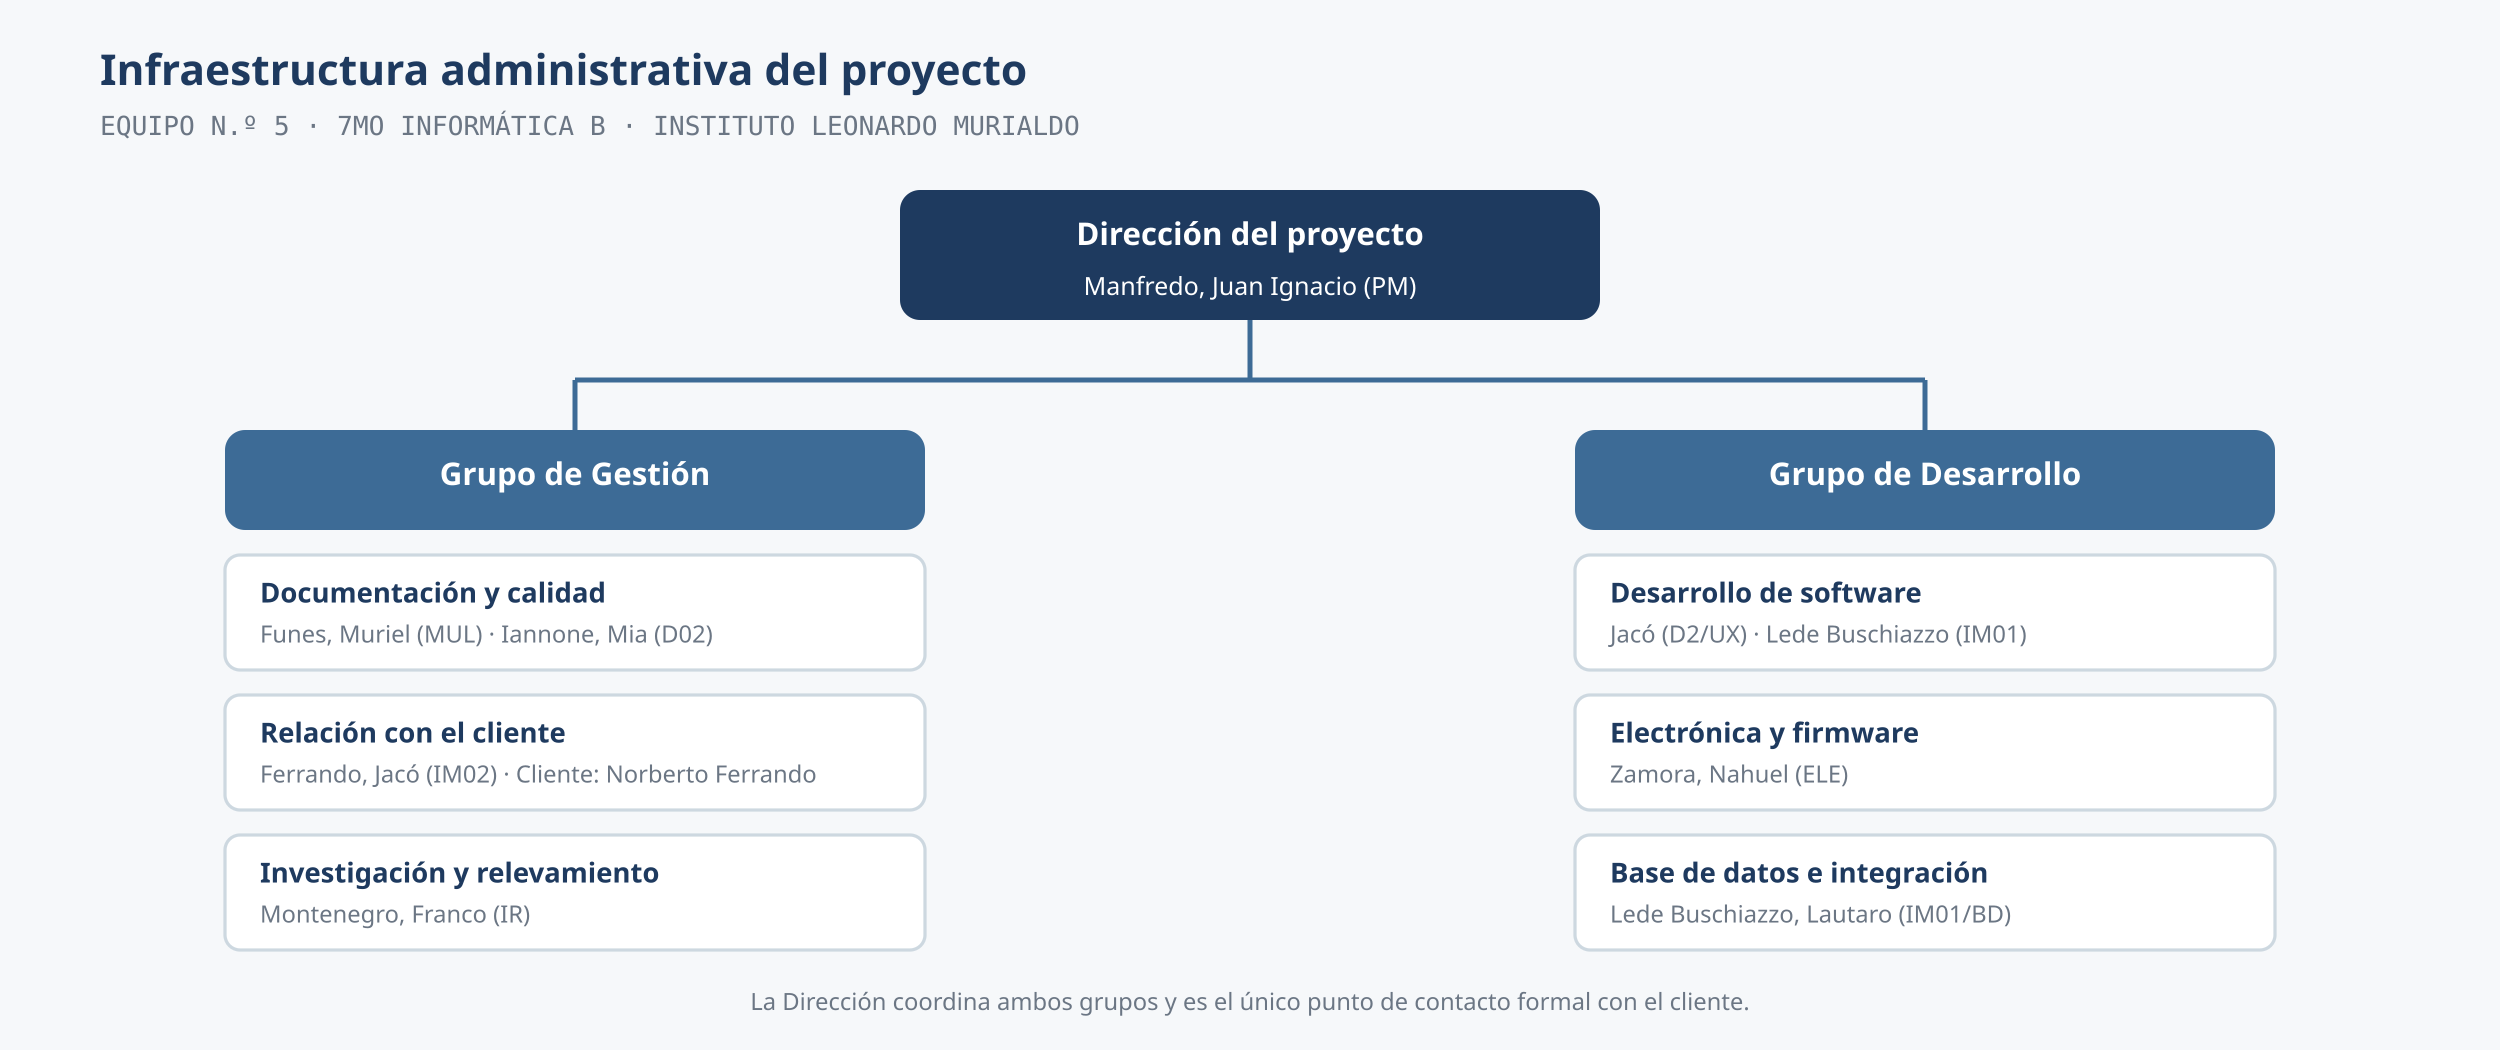
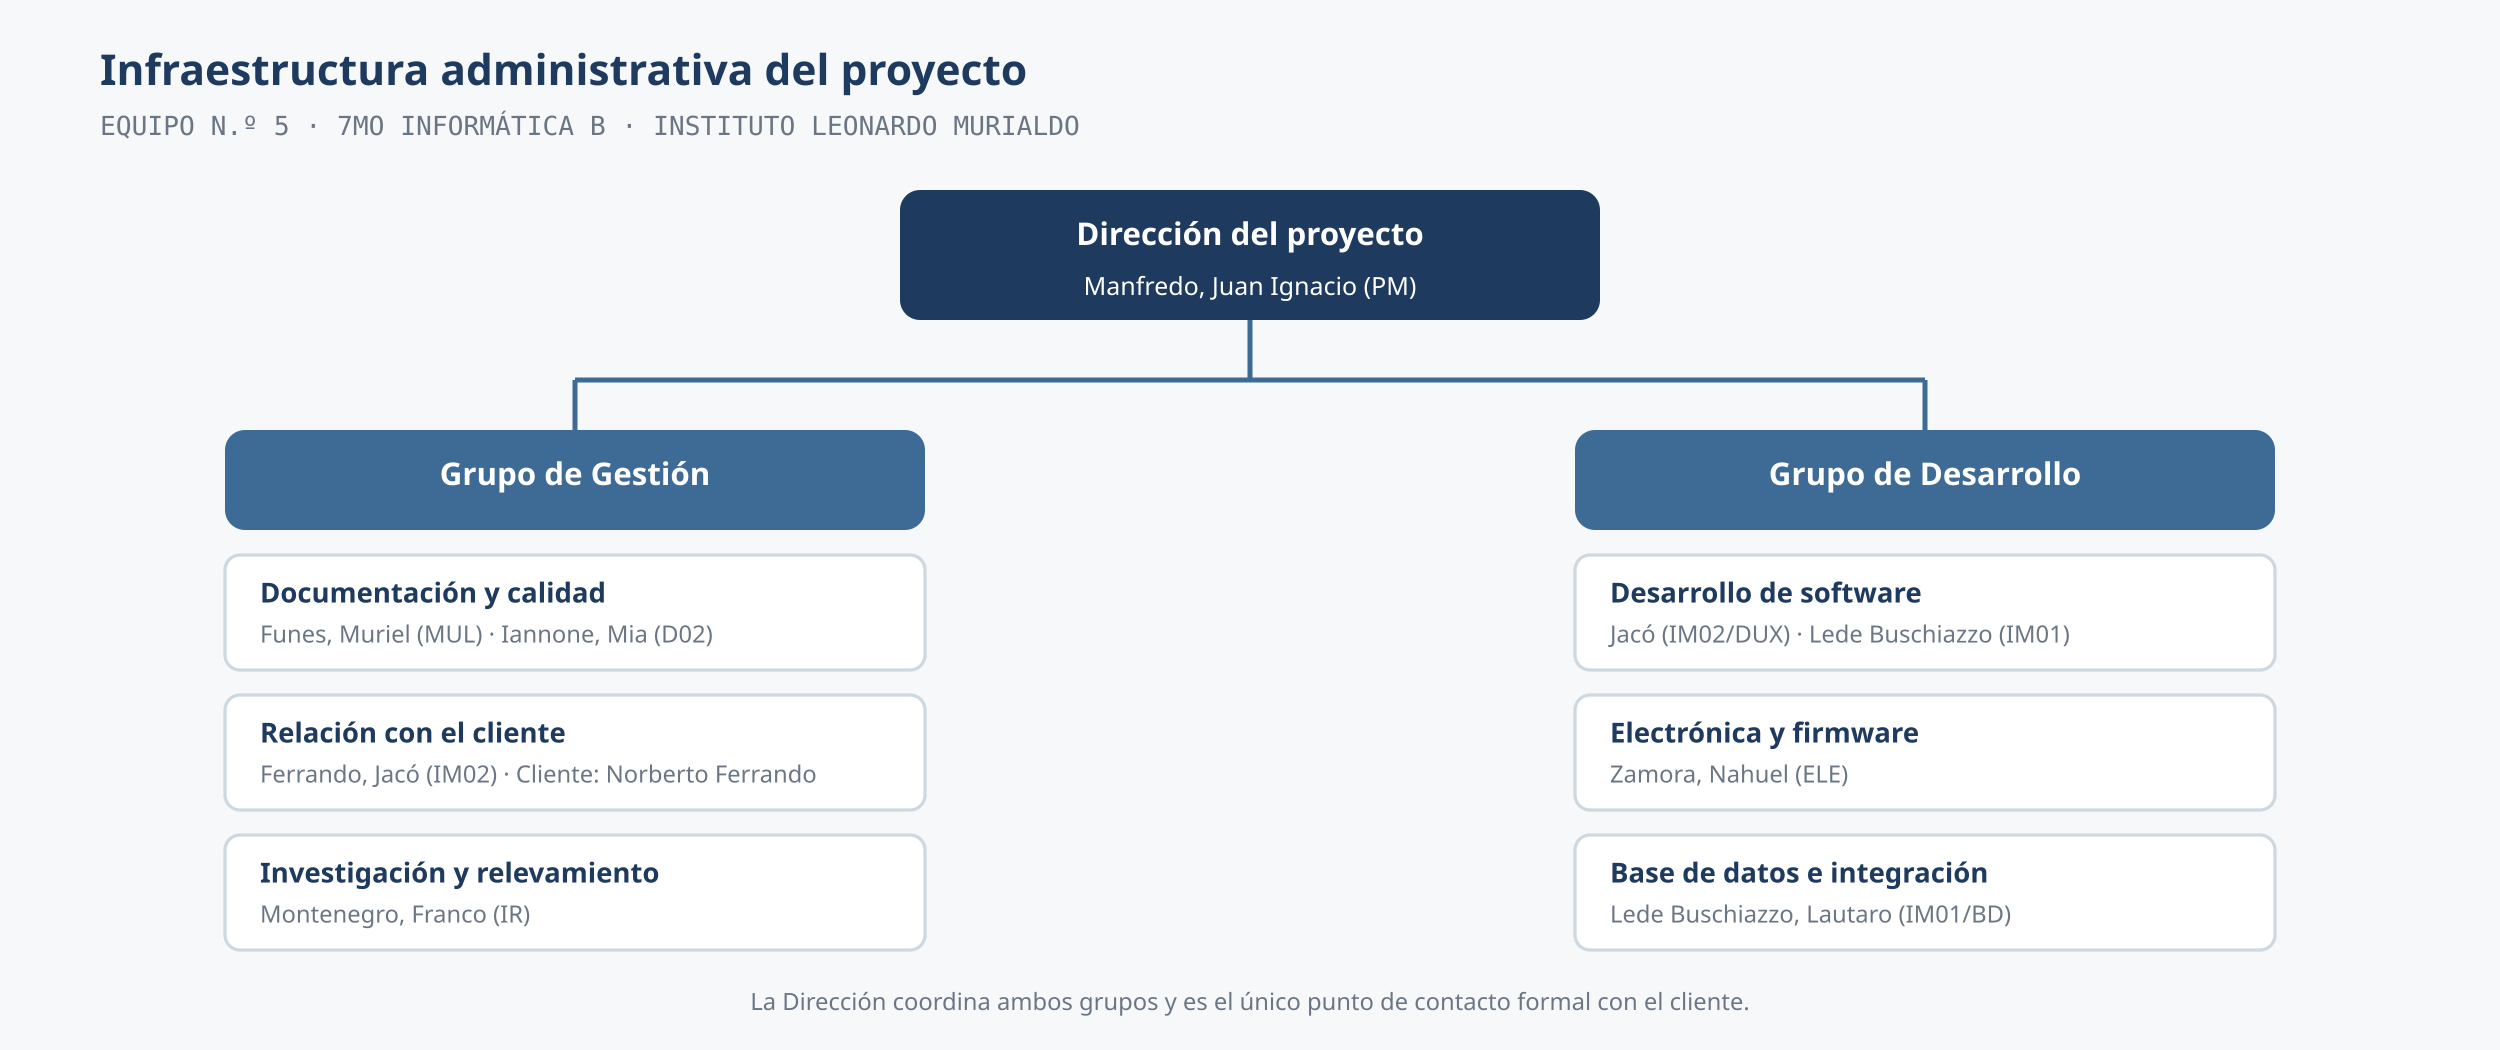
<svg xmlns="http://www.w3.org/2000/svg" viewBox="0 0 1000 420" font-family="IBM Plex Sans, system-ui, sans-serif">
  <rect width="1000" height="420" fill="#F6F8FA" />
  <text x="40" y="34" font-size="17" font-weight="600" fill="#1E3A5F" font-family="Questrial, sans-serif">Infraestructura administrativa del proyecto</text>
  <text x="40" y="54" font-size="10.5" fill="#6B7684" font-family="IBM Plex Mono, ui-monospace, monospace">EQUIPO N.º 5 · 7MO INFORMÁTICA B · INSTITUTO LEONARDO MURIALDO</text>
  <rect x="360" y="76" width="280" height="52" rx="8" fill="#1E3A5F" />
  <text x="500.0" y="98" text-anchor="middle" font-size="12.5" font-weight="600" fill="#FFFFFF" font-family="Questrial, sans-serif">Dirección del proyecto</text>
  <text x="500.0" y="118" text-anchor="middle" font-size="10" fill="#FFFFFF">Manfredo, Juan Ignacio (PM)</text>
  <line x1="500" y1="128" x2="500" y2="152" stroke="#3D6B96" stroke-width="2" />
  <line x1="230" y1="152" x2="770" y2="152" stroke="#3D6B96" stroke-width="2" />
  <line x1="230" y1="152" x2="230" y2="172" stroke="#3D6B96" stroke-width="2" />
  <line x1="770" y1="152" x2="770" y2="172" stroke="#3D6B96" stroke-width="2" />
  <rect x="90" y="172" width="280" height="40" rx="8" fill="#3D6B96" />
  <text x="230.0" y="194" text-anchor="middle" font-size="12.5" font-weight="600" fill="#FFFFFF" font-family="Questrial, sans-serif">Grupo de Gestión</text>
  <rect x="630" y="172" width="280" height="40" rx="8" fill="#3D6B96" />
  <text x="770.0" y="194" text-anchor="middle" font-size="12.5" font-weight="600" fill="#FFFFFF" font-family="Questrial, sans-serif">Grupo de Desarrollo</text>
  <rect x="90" y="222" width="280" height="46" rx="6" fill="#FFFFFF" stroke="#CDD8E0" stroke-width="1.3" />
  <text x="104" y="241" font-size="11" font-weight="600" fill="#1E3A5F">Documentación y calidad</text>
  <text x="104" y="257" font-size="9.5" fill="#6B7684">Funes, Muriel (MUL) · Iannone, Mia (D02)</text>
  <rect x="90" y="278" width="280" height="46" rx="6" fill="#FFFFFF" stroke="#CDD8E0" stroke-width="1.3" />
  <text x="104" y="297" font-size="11" font-weight="600" fill="#1E3A5F">Relación con el cliente</text>
  <text x="104" y="313" font-size="9.5" fill="#6B7684">Ferrando, Jacó (IM02) · Cliente: Norberto Ferrando</text>
  <rect x="90" y="334" width="280" height="46" rx="6" fill="#FFFFFF" stroke="#CDD8E0" stroke-width="1.3" />
  <text x="104" y="353" font-size="11" font-weight="600" fill="#1E3A5F">Investigación y relevamiento</text>
  <text x="104" y="369" font-size="9.5" fill="#6B7684">Montenegro, Franco (IR)</text>
  <rect x="630" y="222" width="280" height="46" rx="6" fill="#FFFFFF" stroke="#CDD8E0" stroke-width="1.3" />
  <text x="644" y="241" font-size="11" font-weight="600" fill="#1E3A5F">Desarrollo de software</text>
-   <text x="644" y="257" font-size="9.5" fill="#6B7684">Jacó (D2/UX) · Lede Buschiazzo (IM01)</text>
+   <text x="644" y="257" font-size="9.5" fill="#6B7684">Jacó (IM02/DUX) · Lede Buschiazzo (IM01)</text>
  <rect x="630" y="278" width="280" height="46" rx="6" fill="#FFFFFF" stroke="#CDD8E0" stroke-width="1.3" />
  <text x="644" y="297" font-size="11" font-weight="600" fill="#1E3A5F">Electrónica y firmware</text>
  <text x="644" y="313" font-size="9.5" fill="#6B7684">Zamora, Nahuel (ELE)</text>
  <rect x="630" y="334" width="280" height="46" rx="6" fill="#FFFFFF" stroke="#CDD8E0" stroke-width="1.3" />
  <text x="644" y="353" font-size="11" font-weight="600" fill="#1E3A5F">Base de datos e integración</text>
  <text x="644" y="369" font-size="9.5" fill="#6B7684">Lede Buschiazzo, Lautaro (IM01/BD)</text>
  <text x="500" y="404" text-anchor="middle" font-size="9.5" fill="#6B7684">La Dirección coordina ambos grupos y es el único punto de contacto formal con el cliente.</text>
</svg>
